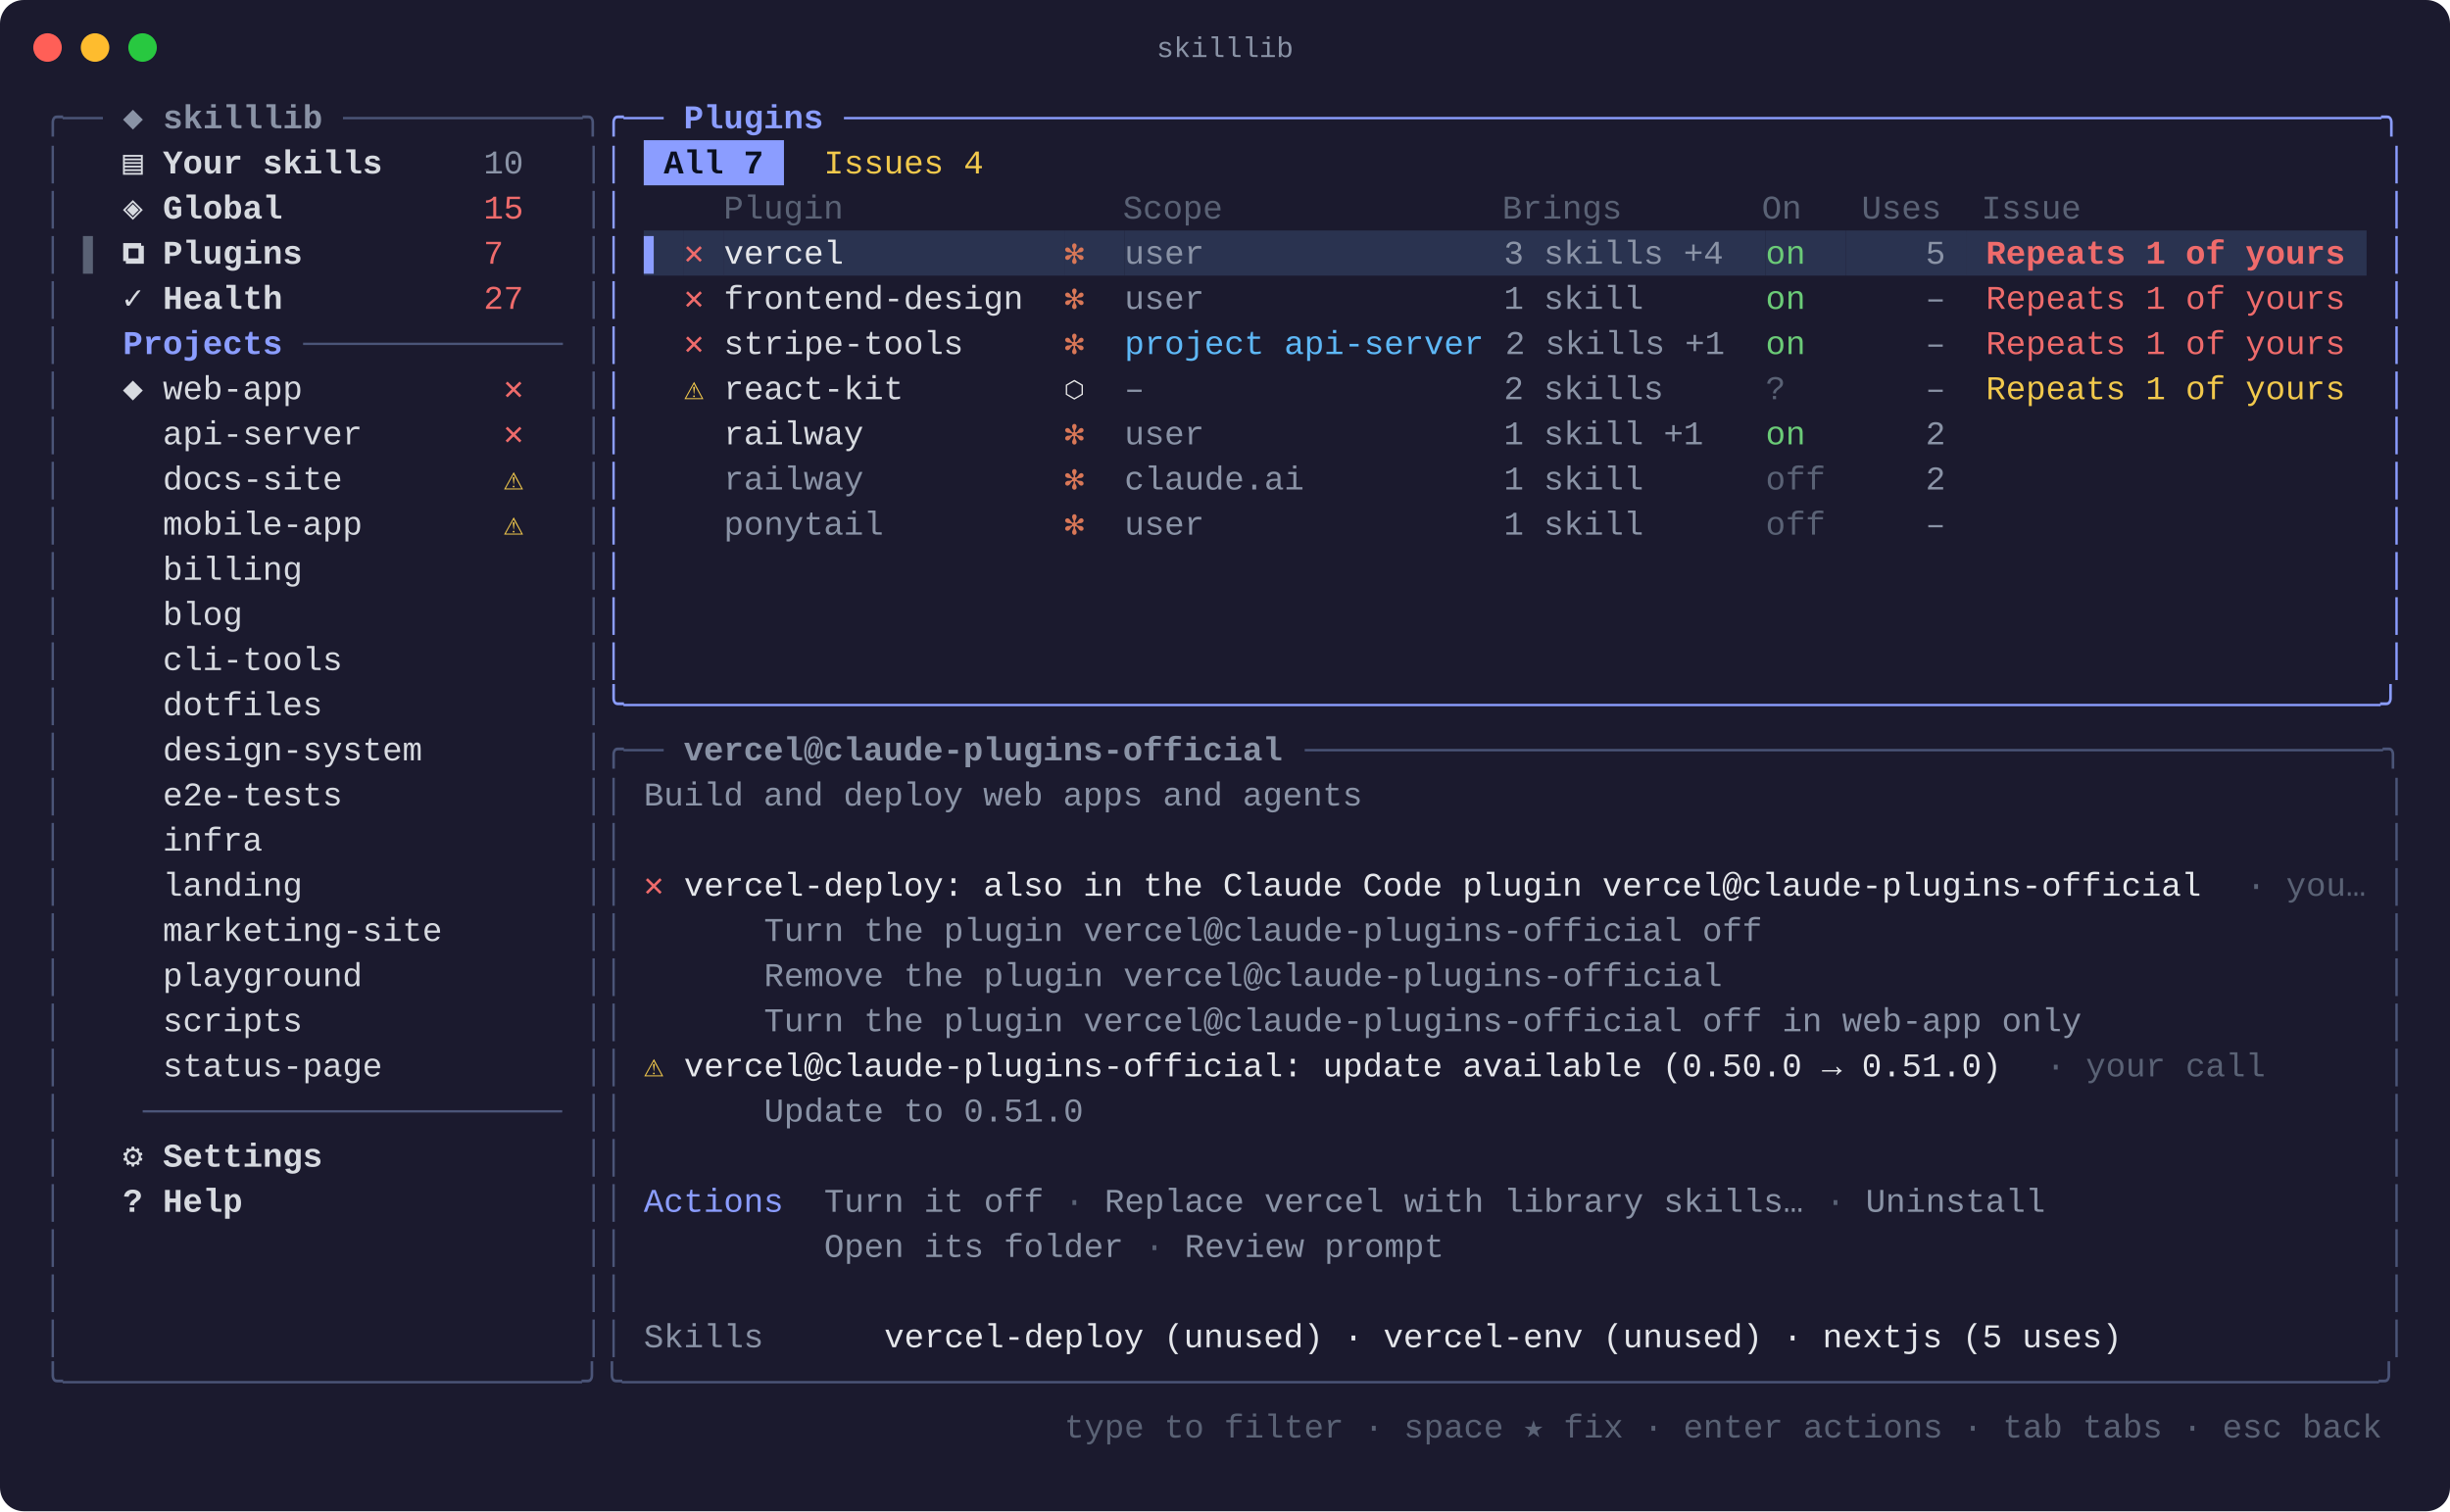
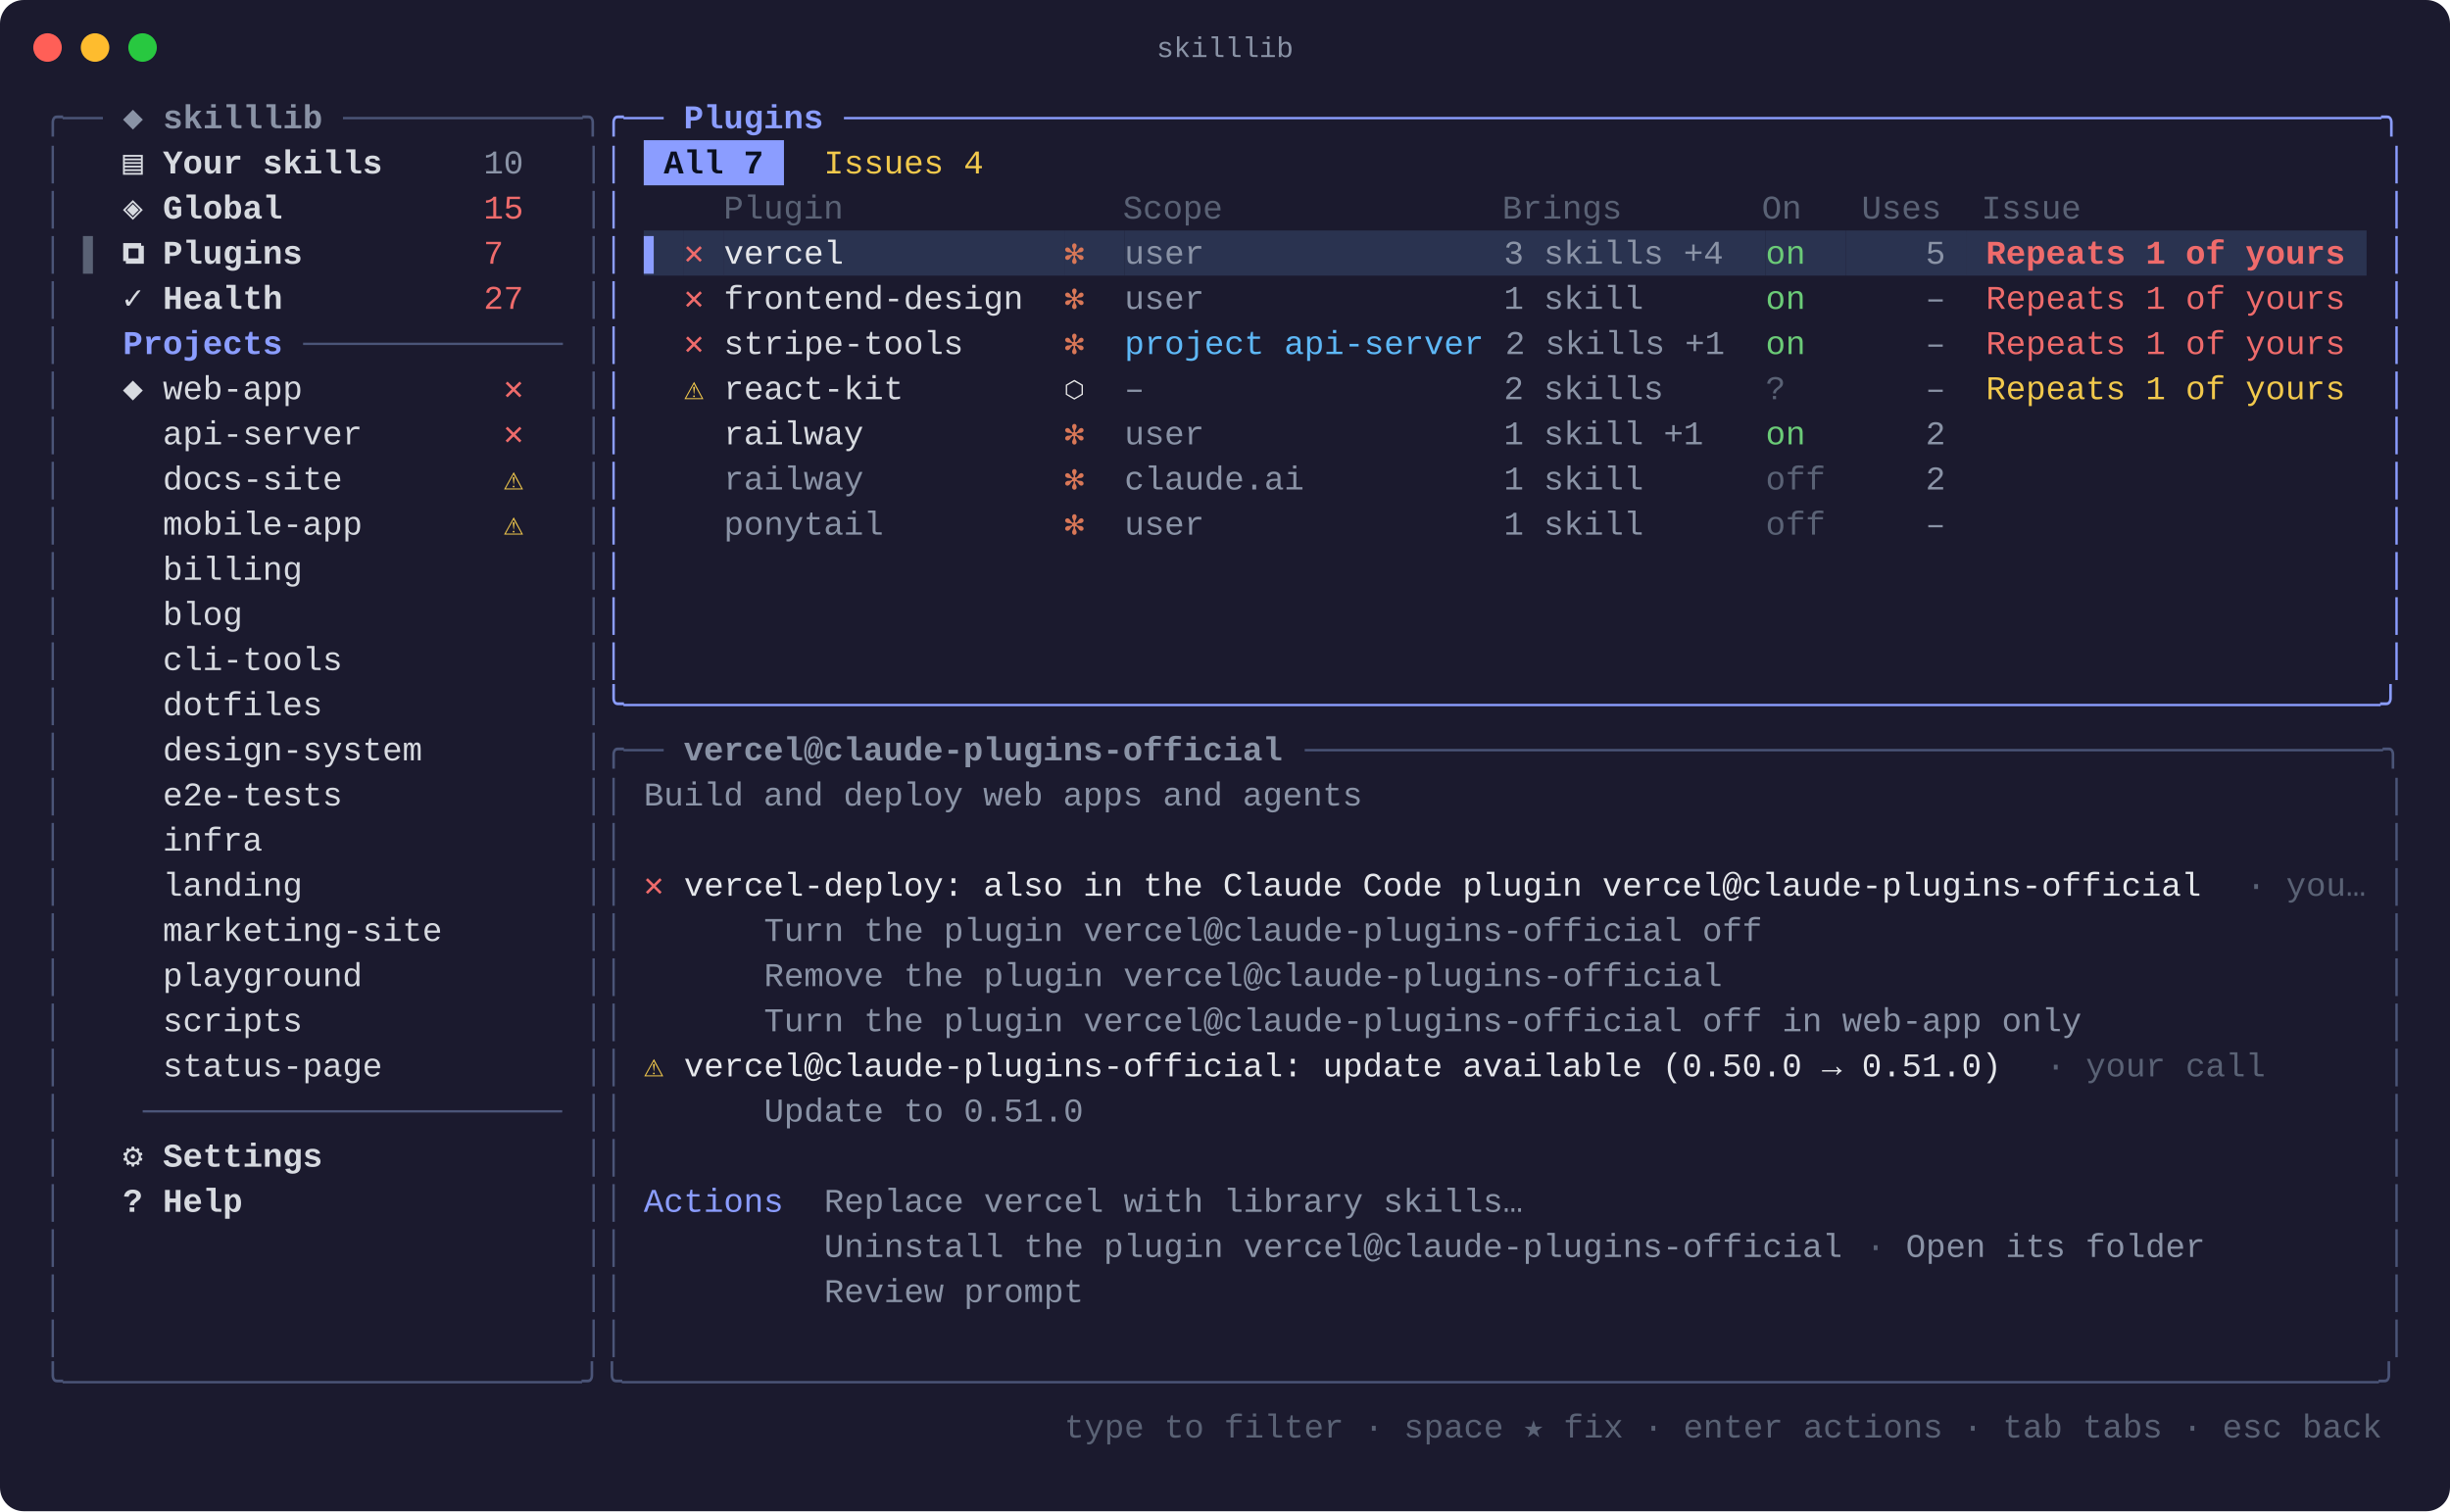
<svg xmlns="http://www.w3.org/2000/svg" width="1031" height="636" viewBox="0 0 1031 636" font-family="SFMono-Regular, Menlo, Consolas, 'Liberation Mono', monospace" font-size="14">
  <rect width="1031" height="636" rx="10" fill="#1b1a2e" />
  <circle cx="20" cy="20" r="6" fill="#ff5f57" />
  <circle cx="40" cy="20" r="6" fill="#febc2e" />
  <circle cx="60" cy="20" r="6" fill="#28c840" />
  <text x="515.5" y="24" fill="#8a93a6" font-size="12" text-anchor="middle">skilllib</text>
  <text x="18.0" y="54.0" fill="#4b5578" xml:space="preserve" textLength="25.3" lengthAdjust="spacingAndGlyphs">╭──</text>
  <text x="43.3" y="54.0" fill="#8a93a6" font-weight="bold" xml:space="preserve" textLength="101.2" lengthAdjust="spacingAndGlyphs"> ◆ skilllib </text>
  <text x="144.4" y="54.0" fill="#4b5578" xml:space="preserve" textLength="109.6" lengthAdjust="spacingAndGlyphs">────────────╮</text>
  <text x="254.0" y="54.0" fill="#8b9dff" xml:space="preserve" textLength="25.3" lengthAdjust="spacingAndGlyphs">╭──</text>
  <text x="279.3" y="54.0" fill="#8b9dff" font-weight="bold" xml:space="preserve" textLength="75.9" lengthAdjust="spacingAndGlyphs"> Plugins </text>
  <text x="355.2" y="54.0" fill="#8b9dff" xml:space="preserve" textLength="657.5" lengthAdjust="spacingAndGlyphs">─────────────────────────────────────────────────────────────────────────────╮</text>
  <text x="18.0" y="73.0" fill="#4b5578" xml:space="preserve" textLength="8.4" lengthAdjust="spacingAndGlyphs">│</text>
  <text x="51.7" y="73.0" fill="#d7dae0" font-weight="bold" xml:space="preserve" textLength="151.7" lengthAdjust="spacingAndGlyphs">▤ Your skills     </text>
  <text x="203.5" y="73.0" fill="#8a93a6" xml:space="preserve" textLength="33.7" lengthAdjust="spacingAndGlyphs">10  </text>
  <text x="245.6" y="73.0" fill="#4b5578" xml:space="preserve" textLength="8.4" lengthAdjust="spacingAndGlyphs">│</text>
  <text x="254.0" y="73.0" fill="#8b9dff" xml:space="preserve" textLength="8.4" lengthAdjust="spacingAndGlyphs">│</text>
  <rect x="270.9" y="59.0" width="59.0" height="19" fill="#8b9dff" />
  <text x="270.9" y="73.0" fill="#0b1020" font-weight="bold" xml:space="preserve" textLength="59.0" lengthAdjust="spacingAndGlyphs"> All 7 </text>
  <text x="338.3" y="73.0" fill="#f2c94c" xml:space="preserve" textLength="84.3" lengthAdjust="spacingAndGlyphs"> Issues 4 </text>
  <text x="1004.3" y="73.0" fill="#8b9dff" xml:space="preserve" textLength="8.4" lengthAdjust="spacingAndGlyphs">│</text>
  <text x="18.0" y="92.0" fill="#4b5578" xml:space="preserve" textLength="8.4" lengthAdjust="spacingAndGlyphs">│</text>
  <text x="51.7" y="92.0" fill="#d7dae0" font-weight="bold" xml:space="preserve" textLength="151.7" lengthAdjust="spacingAndGlyphs">◈ Global          </text>
  <text x="203.5" y="92.0" fill="#ef6b6b" xml:space="preserve" textLength="33.7" lengthAdjust="spacingAndGlyphs">15  </text>
  <text x="245.6" y="92.0" fill="#4b5578" xml:space="preserve" textLength="8.4" lengthAdjust="spacingAndGlyphs">│</text>
  <text x="254.0" y="92.0" fill="#8b9dff" xml:space="preserve" textLength="8.4" lengthAdjust="spacingAndGlyphs">│</text>
  <text x="270.9" y="92.0" fill="#5a6275" xml:space="preserve" textLength="725.0" lengthAdjust="spacingAndGlyphs">    Plugin              Scope              Brings       On   Uses  Issue              </text>
  <text x="1004.3" y="92.0" fill="#8b9dff" xml:space="preserve" textLength="8.4" lengthAdjust="spacingAndGlyphs">│</text>
  <text x="18.0" y="111.0" fill="#4b5578" xml:space="preserve" textLength="8.4" lengthAdjust="spacingAndGlyphs">│</text>
  <text x="34.9" y="111.0" fill="#5a6275" xml:space="preserve" textLength="16.9" lengthAdjust="spacingAndGlyphs">▌ </text>
  <text x="51.7" y="111.0" fill="#d7dae0" font-weight="bold" xml:space="preserve" textLength="151.7" lengthAdjust="spacingAndGlyphs">⧉ Plugins         </text>
  <text x="203.5" y="111.0" fill="#ef6b6b" xml:space="preserve" textLength="33.7" lengthAdjust="spacingAndGlyphs">7   </text>
  <text x="245.6" y="111.0" fill="#4b5578" xml:space="preserve" textLength="8.4" lengthAdjust="spacingAndGlyphs">│</text>
  <text x="254.0" y="111.0" fill="#8b9dff" xml:space="preserve" textLength="8.4" lengthAdjust="spacingAndGlyphs">│</text>
  <rect x="270.9" y="97.0" width="16.9" height="19" fill="#2a3350" />
  <text x="270.9" y="111.0" fill="#8b9dff" xml:space="preserve" textLength="16.9" lengthAdjust="spacingAndGlyphs">▌ </text>
  <rect x="287.8" y="97.0" width="16.9" height="19" fill="#2a3350" />
  <text x="287.8" y="111.0" fill="#ef6b6b" xml:space="preserve" textLength="16.9" lengthAdjust="spacingAndGlyphs">✕ </text>
  <rect x="304.6" y="97.0" width="143.3" height="19" fill="#2a3350" />
  <text x="304.6" y="111.0" fill="#e5e7eb" xml:space="preserve" textLength="143.3" lengthAdjust="spacingAndGlyphs">vercel           </text>
  <rect x="447.9" y="97.0" width="25.3" height="19" fill="#2a3350" />
  <text x="447.9" y="111.0" fill="#d97757" xml:space="preserve" textLength="25.3" lengthAdjust="spacingAndGlyphs">✻  </text>
  <rect x="473.2" y="97.0" width="269.8" height="19" fill="#2a3350" />
  <text x="473.2" y="111.0" fill="#8a93a6" xml:space="preserve" textLength="269.8" lengthAdjust="spacingAndGlyphs">user               3 skills +4  </text>
  <rect x="743.0" y="97.0" width="33.7" height="19" fill="#2a3350" />
  <text x="743.0" y="111.0" fill="#6bcb77" xml:space="preserve" textLength="33.7" lengthAdjust="spacingAndGlyphs">on  </text>
  <rect x="776.7" y="97.0" width="50.6" height="19" fill="#2a3350" />
  <text x="776.7" y="111.0" fill="#8a93a6" xml:space="preserve" textLength="50.6" lengthAdjust="spacingAndGlyphs">    5 </text>
  <rect x="827.3" y="97.0" width="168.6" height="19" fill="#2a3350" />
  <text x="827.3" y="111.0" fill="#ef6b6b" font-weight="bold" xml:space="preserve" textLength="168.6" lengthAdjust="spacingAndGlyphs"> Repeats 1 of yours </text>
  <text x="1004.3" y="111.0" fill="#8b9dff" xml:space="preserve" textLength="8.4" lengthAdjust="spacingAndGlyphs">│</text>
  <text x="18.0" y="130.0" fill="#4b5578" xml:space="preserve" textLength="8.4" lengthAdjust="spacingAndGlyphs">│</text>
  <text x="51.7" y="130.0" fill="#d7dae0" font-weight="bold" xml:space="preserve" textLength="151.7" lengthAdjust="spacingAndGlyphs">✓ Health          </text>
  <text x="203.5" y="130.0" fill="#ef6b6b" xml:space="preserve" textLength="33.7" lengthAdjust="spacingAndGlyphs">27  </text>
  <text x="245.6" y="130.0" fill="#4b5578" xml:space="preserve" textLength="8.4" lengthAdjust="spacingAndGlyphs">│</text>
  <text x="254.0" y="130.0" fill="#8b9dff" xml:space="preserve" textLength="8.4" lengthAdjust="spacingAndGlyphs">│</text>
  <text x="287.8" y="130.0" fill="#ef6b6b" xml:space="preserve" textLength="16.9" lengthAdjust="spacingAndGlyphs">✕ </text>
  <text x="304.6" y="130.0" fill="#d7dae0" xml:space="preserve" textLength="143.3" lengthAdjust="spacingAndGlyphs">frontend-design  </text>
  <text x="447.9" y="130.0" fill="#d97757" xml:space="preserve" textLength="25.3" lengthAdjust="spacingAndGlyphs">✻  </text>
  <text x="473.2" y="130.0" fill="#8a93a6" xml:space="preserve" textLength="269.8" lengthAdjust="spacingAndGlyphs">user               1 skill      </text>
  <text x="743.0" y="130.0" fill="#6bcb77" xml:space="preserve" textLength="33.7" lengthAdjust="spacingAndGlyphs">on  </text>
  <text x="776.7" y="130.0" fill="#8a93a6" xml:space="preserve" textLength="50.6" lengthAdjust="spacingAndGlyphs">    – </text>
  <text x="827.3" y="130.0" fill="#ef6b6b" xml:space="preserve" textLength="168.6" lengthAdjust="spacingAndGlyphs"> Repeats 1 of yours </text>
  <text x="1004.3" y="130.0" fill="#8b9dff" xml:space="preserve" textLength="8.4" lengthAdjust="spacingAndGlyphs">│</text>
  <text x="18.0" y="149.0" fill="#4b5578" xml:space="preserve" textLength="8.4" lengthAdjust="spacingAndGlyphs">│</text>
  <text x="34.9" y="149.0" fill="#8b9dff" font-weight="bold" xml:space="preserve" textLength="92.7" lengthAdjust="spacingAndGlyphs">  Projects </text>
  <text x="127.6" y="149.0" fill="#4b5578" xml:space="preserve" textLength="109.6" lengthAdjust="spacingAndGlyphs">─────────────</text>
  <text x="245.6" y="149.0" fill="#4b5578" xml:space="preserve" textLength="8.4" lengthAdjust="spacingAndGlyphs">│</text>
  <text x="254.0" y="149.0" fill="#8b9dff" xml:space="preserve" textLength="8.4" lengthAdjust="spacingAndGlyphs">│</text>
  <text x="287.8" y="149.0" fill="#ef6b6b" xml:space="preserve" textLength="16.9" lengthAdjust="spacingAndGlyphs">✕ </text>
  <text x="304.6" y="149.0" fill="#d7dae0" xml:space="preserve" textLength="143.3" lengthAdjust="spacingAndGlyphs">stripe-tools     </text>
  <text x="447.9" y="149.0" fill="#d97757" xml:space="preserve" textLength="25.3" lengthAdjust="spacingAndGlyphs">✻  </text>
  <text x="473.2" y="149.0" fill="#5eb8f7" xml:space="preserve" textLength="160.2" lengthAdjust="spacingAndGlyphs">project api-server </text>
  <text x="633.4" y="149.0" fill="#8a93a6" xml:space="preserve" textLength="109.6" lengthAdjust="spacingAndGlyphs">2 skills +1  </text>
  <text x="743.0" y="149.0" fill="#6bcb77" xml:space="preserve" textLength="33.7" lengthAdjust="spacingAndGlyphs">on  </text>
  <text x="776.7" y="149.0" fill="#8a93a6" xml:space="preserve" textLength="50.6" lengthAdjust="spacingAndGlyphs">    – </text>
  <text x="827.3" y="149.0" fill="#ef6b6b" xml:space="preserve" textLength="168.6" lengthAdjust="spacingAndGlyphs"> Repeats 1 of yours </text>
  <text x="1004.3" y="149.0" fill="#8b9dff" xml:space="preserve" textLength="8.4" lengthAdjust="spacingAndGlyphs">│</text>
  <text x="18.0" y="168.0" fill="#4b5578" xml:space="preserve" textLength="8.4" lengthAdjust="spacingAndGlyphs">│</text>
  <text x="51.7" y="168.0" fill="#d7dae0" xml:space="preserve" textLength="160.2" lengthAdjust="spacingAndGlyphs">◆ web-app          </text>
  <text x="211.9" y="168.0" fill="#ef6b6b" xml:space="preserve" textLength="25.3" lengthAdjust="spacingAndGlyphs">✕  </text>
  <text x="245.6" y="168.0" fill="#4b5578" xml:space="preserve" textLength="8.4" lengthAdjust="spacingAndGlyphs">│</text>
  <text x="254.0" y="168.0" fill="#8b9dff" xml:space="preserve" textLength="8.4" lengthAdjust="spacingAndGlyphs">│</text>
  <text x="287.8" y="168.0" fill="#f2c94c" xml:space="preserve" textLength="16.9" lengthAdjust="spacingAndGlyphs">⚠ </text>
  <text x="304.6" y="168.0" fill="#d7dae0" xml:space="preserve" textLength="143.3" lengthAdjust="spacingAndGlyphs">react-kit        </text>
  <text x="447.9" y="168.0" fill="#e8e8e8" xml:space="preserve" textLength="25.3" lengthAdjust="spacingAndGlyphs">⬡  </text>
  <text x="473.2" y="168.0" fill="#8a93a6" xml:space="preserve" textLength="269.8" lengthAdjust="spacingAndGlyphs">–                  2 skills     </text>
  <text x="743.0" y="168.0" fill="#5a6275" xml:space="preserve" textLength="33.7" lengthAdjust="spacingAndGlyphs">?   </text>
  <text x="776.7" y="168.0" fill="#8a93a6" xml:space="preserve" textLength="50.6" lengthAdjust="spacingAndGlyphs">    – </text>
  <text x="827.3" y="168.0" fill="#f2c94c" xml:space="preserve" textLength="168.6" lengthAdjust="spacingAndGlyphs"> Repeats 1 of yours </text>
  <text x="1004.3" y="168.0" fill="#8b9dff" xml:space="preserve" textLength="8.4" lengthAdjust="spacingAndGlyphs">│</text>
  <text x="18.0" y="187.0" fill="#4b5578" xml:space="preserve" textLength="8.4" lengthAdjust="spacingAndGlyphs">│</text>
  <text x="51.7" y="187.0" fill="#d7dae0" xml:space="preserve" textLength="160.2" lengthAdjust="spacingAndGlyphs">  api-server       </text>
  <text x="211.9" y="187.0" fill="#ef6b6b" xml:space="preserve" textLength="25.3" lengthAdjust="spacingAndGlyphs">✕  </text>
  <text x="245.6" y="187.0" fill="#4b5578" xml:space="preserve" textLength="8.4" lengthAdjust="spacingAndGlyphs">│</text>
  <text x="254.0" y="187.0" fill="#8b9dff" xml:space="preserve" textLength="8.4" lengthAdjust="spacingAndGlyphs">│</text>
  <text x="287.8" y="187.0" fill="#d7dae0" xml:space="preserve" textLength="160.2" lengthAdjust="spacingAndGlyphs">  railway          </text>
  <text x="447.9" y="187.0" fill="#d97757" xml:space="preserve" textLength="25.3" lengthAdjust="spacingAndGlyphs">✻  </text>
  <text x="473.2" y="187.0" fill="#8a93a6" xml:space="preserve" textLength="269.8" lengthAdjust="spacingAndGlyphs">user               1 skill +1   </text>
  <text x="743.0" y="187.0" fill="#6bcb77" xml:space="preserve" textLength="33.7" lengthAdjust="spacingAndGlyphs">on  </text>
  <text x="776.7" y="187.0" fill="#8a93a6" xml:space="preserve" textLength="50.6" lengthAdjust="spacingAndGlyphs">    2 </text>
  <text x="1004.3" y="187.0" fill="#8b9dff" xml:space="preserve" textLength="8.4" lengthAdjust="spacingAndGlyphs">│</text>
  <text x="18.0" y="206.0" fill="#4b5578" xml:space="preserve" textLength="8.4" lengthAdjust="spacingAndGlyphs">│</text>
  <text x="51.7" y="206.0" fill="#d7dae0" xml:space="preserve" textLength="160.2" lengthAdjust="spacingAndGlyphs">  docs-site        </text>
  <text x="211.9" y="206.0" fill="#f2c94c" xml:space="preserve" textLength="25.3" lengthAdjust="spacingAndGlyphs">⚠  </text>
  <text x="245.6" y="206.0" fill="#4b5578" xml:space="preserve" textLength="8.4" lengthAdjust="spacingAndGlyphs">│</text>
  <text x="254.0" y="206.0" fill="#8b9dff" xml:space="preserve" textLength="8.4" lengthAdjust="spacingAndGlyphs">│</text>
  <text x="304.6" y="206.0" fill="#8a93a6" xml:space="preserve" textLength="143.3" lengthAdjust="spacingAndGlyphs">railway          </text>
  <text x="447.9" y="206.0" fill="#d97757" xml:space="preserve" textLength="25.3" lengthAdjust="spacingAndGlyphs">✻  </text>
  <text x="473.2" y="206.0" fill="#8a93a6" xml:space="preserve" textLength="269.8" lengthAdjust="spacingAndGlyphs">claude.ai          1 skill      </text>
  <text x="743.0" y="206.0" fill="#5a6275" xml:space="preserve" textLength="33.7" lengthAdjust="spacingAndGlyphs">off </text>
  <text x="776.7" y="206.0" fill="#8a93a6" xml:space="preserve" textLength="50.6" lengthAdjust="spacingAndGlyphs">    2 </text>
  <text x="1004.3" y="206.0" fill="#8b9dff" xml:space="preserve" textLength="8.4" lengthAdjust="spacingAndGlyphs">│</text>
  <text x="18.0" y="225.0" fill="#4b5578" xml:space="preserve" textLength="8.4" lengthAdjust="spacingAndGlyphs">│</text>
  <text x="51.7" y="225.0" fill="#d7dae0" xml:space="preserve" textLength="160.2" lengthAdjust="spacingAndGlyphs">  mobile-app       </text>
  <text x="211.9" y="225.0" fill="#f2c94c" xml:space="preserve" textLength="25.3" lengthAdjust="spacingAndGlyphs">⚠  </text>
  <text x="245.6" y="225.0" fill="#4b5578" xml:space="preserve" textLength="8.4" lengthAdjust="spacingAndGlyphs">│</text>
  <text x="254.0" y="225.0" fill="#8b9dff" xml:space="preserve" textLength="8.4" lengthAdjust="spacingAndGlyphs">│</text>
  <text x="304.6" y="225.0" fill="#8a93a6" xml:space="preserve" textLength="143.3" lengthAdjust="spacingAndGlyphs">ponytail         </text>
  <text x="447.9" y="225.0" fill="#d97757" xml:space="preserve" textLength="25.3" lengthAdjust="spacingAndGlyphs">✻  </text>
  <text x="473.2" y="225.0" fill="#8a93a6" xml:space="preserve" textLength="269.8" lengthAdjust="spacingAndGlyphs">user               1 skill      </text>
  <text x="743.0" y="225.0" fill="#5a6275" xml:space="preserve" textLength="33.7" lengthAdjust="spacingAndGlyphs">off </text>
  <text x="776.7" y="225.0" fill="#8a93a6" xml:space="preserve" textLength="50.6" lengthAdjust="spacingAndGlyphs">    – </text>
  <text x="1004.3" y="225.0" fill="#8b9dff" xml:space="preserve" textLength="8.4" lengthAdjust="spacingAndGlyphs">│</text>
  <text x="18.0" y="244.0" fill="#4b5578" xml:space="preserve" textLength="8.4" lengthAdjust="spacingAndGlyphs">│</text>
  <text x="51.7" y="244.0" fill="#d7dae0" xml:space="preserve" textLength="193.9" lengthAdjust="spacingAndGlyphs">  billing              </text>
  <text x="245.6" y="244.0" fill="#4b5578" xml:space="preserve" textLength="8.4" lengthAdjust="spacingAndGlyphs">│</text>
  <text x="254.0" y="244.0" fill="#8b9dff" xml:space="preserve" textLength="8.4" lengthAdjust="spacingAndGlyphs">│</text>
  <text x="1004.3" y="244.0" fill="#8b9dff" xml:space="preserve" textLength="8.4" lengthAdjust="spacingAndGlyphs">│</text>
  <text x="18.0" y="263.0" fill="#4b5578" xml:space="preserve" textLength="8.4" lengthAdjust="spacingAndGlyphs">│</text>
  <text x="51.7" y="263.0" fill="#d7dae0" xml:space="preserve" textLength="193.9" lengthAdjust="spacingAndGlyphs">  blog                 </text>
  <text x="245.6" y="263.0" fill="#4b5578" xml:space="preserve" textLength="8.4" lengthAdjust="spacingAndGlyphs">│</text>
  <text x="254.0" y="263.0" fill="#8b9dff" xml:space="preserve" textLength="8.4" lengthAdjust="spacingAndGlyphs">│</text>
  <text x="1004.3" y="263.0" fill="#8b9dff" xml:space="preserve" textLength="8.4" lengthAdjust="spacingAndGlyphs">│</text>
  <text x="18.0" y="282.0" fill="#4b5578" xml:space="preserve" textLength="8.4" lengthAdjust="spacingAndGlyphs">│</text>
  <text x="51.7" y="282.0" fill="#d7dae0" xml:space="preserve" textLength="193.9" lengthAdjust="spacingAndGlyphs">  cli-tools            </text>
  <text x="245.6" y="282.0" fill="#4b5578" xml:space="preserve" textLength="8.4" lengthAdjust="spacingAndGlyphs">│</text>
  <text x="254.0" y="282.0" fill="#8b9dff" xml:space="preserve" textLength="8.4" lengthAdjust="spacingAndGlyphs">│</text>
  <text x="1004.3" y="282.0" fill="#8b9dff" xml:space="preserve" textLength="8.4" lengthAdjust="spacingAndGlyphs">│</text>
  <text x="18.0" y="301.0" fill="#4b5578" xml:space="preserve" textLength="8.4" lengthAdjust="spacingAndGlyphs">│</text>
  <text x="51.7" y="301.0" fill="#d7dae0" xml:space="preserve" textLength="193.9" lengthAdjust="spacingAndGlyphs">  dotfiles             </text>
  <text x="245.6" y="301.0" fill="#4b5578" xml:space="preserve" textLength="8.4" lengthAdjust="spacingAndGlyphs">│</text>
  <text x="254.0" y="301.0" fill="#8b9dff" xml:space="preserve" textLength="758.7" lengthAdjust="spacingAndGlyphs">╰────────────────────────────────────────────────────────────────────────────────────────╯</text>
  <text x="18.0" y="320.0" fill="#4b5578" xml:space="preserve" textLength="8.4" lengthAdjust="spacingAndGlyphs">│</text>
  <text x="51.7" y="320.0" fill="#d7dae0" xml:space="preserve" textLength="193.9" lengthAdjust="spacingAndGlyphs">  design-system        </text>
  <text x="245.6" y="320.0" fill="#4b5578" xml:space="preserve" textLength="33.7" lengthAdjust="spacingAndGlyphs">│╭──</text>
  <text x="279.3" y="320.0" fill="#8a93a6" font-weight="bold" xml:space="preserve" textLength="269.8" lengthAdjust="spacingAndGlyphs"> vercel@claude-plugins-official </text>
  <text x="549.1" y="320.0" fill="#4b5578" xml:space="preserve" textLength="463.6" lengthAdjust="spacingAndGlyphs">──────────────────────────────────────────────────────╮</text>
  <text x="18.0" y="339.0" fill="#4b5578" xml:space="preserve" textLength="8.4" lengthAdjust="spacingAndGlyphs">│</text>
  <text x="51.7" y="339.0" fill="#d7dae0" xml:space="preserve" textLength="193.9" lengthAdjust="spacingAndGlyphs">  e2e-tests            </text>
  <text x="245.6" y="339.0" fill="#4b5578" xml:space="preserve" textLength="16.9" lengthAdjust="spacingAndGlyphs">││</text>
  <text x="270.9" y="339.0" fill="#8a93a6" xml:space="preserve" textLength="303.5" lengthAdjust="spacingAndGlyphs">Build and deploy web apps and agents</text>
  <text x="1004.3" y="339.0" fill="#4b5578" xml:space="preserve" textLength="8.4" lengthAdjust="spacingAndGlyphs">│</text>
  <text x="18.0" y="358.0" fill="#4b5578" xml:space="preserve" textLength="8.4" lengthAdjust="spacingAndGlyphs">│</text>
  <text x="51.7" y="358.0" fill="#d7dae0" xml:space="preserve" textLength="193.9" lengthAdjust="spacingAndGlyphs">  infra                </text>
  <text x="245.6" y="358.0" fill="#4b5578" xml:space="preserve" textLength="16.9" lengthAdjust="spacingAndGlyphs">││</text>
  <text x="1004.3" y="358.0" fill="#4b5578" xml:space="preserve" textLength="8.4" lengthAdjust="spacingAndGlyphs">│</text>
  <text x="18.0" y="377.0" fill="#4b5578" xml:space="preserve" textLength="8.4" lengthAdjust="spacingAndGlyphs">│</text>
  <text x="51.7" y="377.0" fill="#d7dae0" xml:space="preserve" textLength="193.9" lengthAdjust="spacingAndGlyphs">  landing              </text>
  <text x="245.6" y="377.0" fill="#4b5578" xml:space="preserve" textLength="16.9" lengthAdjust="spacingAndGlyphs">││</text>
  <text x="270.9" y="377.0" fill="#ef6b6b" xml:space="preserve" textLength="16.9" lengthAdjust="spacingAndGlyphs">✕ </text>
  <text x="287.8" y="377.0" fill="#e5e7eb" xml:space="preserve" textLength="640.7" lengthAdjust="spacingAndGlyphs">vercel-deploy: also in the Claude Code plugin vercel@claude-plugins-official</text>
  <text x="928.4" y="377.0" fill="#5a6275" xml:space="preserve" textLength="67.4" lengthAdjust="spacingAndGlyphs">  · you…</text>
  <text x="1004.3" y="377.0" fill="#4b5578" xml:space="preserve" textLength="8.4" lengthAdjust="spacingAndGlyphs">│</text>
  <text x="18.0" y="396.0" fill="#4b5578" xml:space="preserve" textLength="8.4" lengthAdjust="spacingAndGlyphs">│</text>
  <text x="51.7" y="396.0" fill="#d7dae0" xml:space="preserve" textLength="193.9" lengthAdjust="spacingAndGlyphs">  marketing-site       </text>
  <text x="245.6" y="396.0" fill="#4b5578" xml:space="preserve" textLength="16.9" lengthAdjust="spacingAndGlyphs">││</text>
  <text x="321.5" y="396.0" fill="#8a93a6" xml:space="preserve" textLength="421.5" lengthAdjust="spacingAndGlyphs">Turn the plugin vercel@claude-plugins-official off</text>
  <text x="1004.3" y="396.0" fill="#4b5578" xml:space="preserve" textLength="8.4" lengthAdjust="spacingAndGlyphs">│</text>
  <text x="18.0" y="415.0" fill="#4b5578" xml:space="preserve" textLength="8.4" lengthAdjust="spacingAndGlyphs">│</text>
  <text x="51.7" y="415.0" fill="#d7dae0" xml:space="preserve" textLength="193.9" lengthAdjust="spacingAndGlyphs">  playground           </text>
  <text x="245.6" y="415.0" fill="#4b5578" xml:space="preserve" textLength="16.9" lengthAdjust="spacingAndGlyphs">││</text>
  <text x="321.5" y="415.0" fill="#8a93a6" xml:space="preserve" textLength="404.6" lengthAdjust="spacingAndGlyphs">Remove the plugin vercel@claude-plugins-official</text>
  <text x="1004.3" y="415.0" fill="#4b5578" xml:space="preserve" textLength="8.4" lengthAdjust="spacingAndGlyphs">│</text>
  <text x="18.0" y="434.0" fill="#4b5578" xml:space="preserve" textLength="8.4" lengthAdjust="spacingAndGlyphs">│</text>
  <text x="51.7" y="434.0" fill="#d7dae0" xml:space="preserve" textLength="193.9" lengthAdjust="spacingAndGlyphs">  scripts              </text>
  <text x="245.6" y="434.0" fill="#4b5578" xml:space="preserve" textLength="16.9" lengthAdjust="spacingAndGlyphs">││</text>
  <text x="321.5" y="434.0" fill="#8a93a6" xml:space="preserve" textLength="556.4" lengthAdjust="spacingAndGlyphs">Turn the plugin vercel@claude-plugins-official off in web-app only</text>
  <text x="1004.3" y="434.0" fill="#4b5578" xml:space="preserve" textLength="8.4" lengthAdjust="spacingAndGlyphs">│</text>
  <text x="18.0" y="453.0" fill="#4b5578" xml:space="preserve" textLength="8.4" lengthAdjust="spacingAndGlyphs">│</text>
  <text x="51.7" y="453.0" fill="#d7dae0" xml:space="preserve" textLength="193.9" lengthAdjust="spacingAndGlyphs">  status-page          </text>
  <text x="245.6" y="453.0" fill="#4b5578" xml:space="preserve" textLength="16.9" lengthAdjust="spacingAndGlyphs">││</text>
  <text x="270.9" y="453.0" fill="#f2c94c" xml:space="preserve" textLength="16.9" lengthAdjust="spacingAndGlyphs">⚠ </text>
  <text x="287.8" y="453.0" fill="#e5e7eb" xml:space="preserve" textLength="556.4" lengthAdjust="spacingAndGlyphs">vercel@claude-plugins-official: update available (0.50.0 → 0.51.0)</text>
  <text x="844.1" y="453.0" fill="#5a6275" xml:space="preserve" textLength="109.6" lengthAdjust="spacingAndGlyphs">  · your call</text>
  <text x="1004.3" y="453.0" fill="#4b5578" xml:space="preserve" textLength="8.4" lengthAdjust="spacingAndGlyphs">│</text>
  <text x="18.0" y="472.0" fill="#4b5578" xml:space="preserve" textLength="8.4" lengthAdjust="spacingAndGlyphs">│</text>
  <text x="60.1" y="472.0" fill="#4b5578" xml:space="preserve" textLength="177.0" lengthAdjust="spacingAndGlyphs">─────────────────────</text>
  <text x="245.6" y="472.0" fill="#4b5578" xml:space="preserve" textLength="16.9" lengthAdjust="spacingAndGlyphs">││</text>
  <text x="321.5" y="472.0" fill="#8a93a6" xml:space="preserve" textLength="134.9" lengthAdjust="spacingAndGlyphs">Update to 0.51.0</text>
  <text x="1004.3" y="472.0" fill="#4b5578" xml:space="preserve" textLength="8.4" lengthAdjust="spacingAndGlyphs">│</text>
  <text x="18.0" y="491.0" fill="#4b5578" xml:space="preserve" textLength="8.4" lengthAdjust="spacingAndGlyphs">│</text>
  <text x="51.7" y="491.0" fill="#d7dae0" font-weight="bold" xml:space="preserve" textLength="185.5" lengthAdjust="spacingAndGlyphs">⚙ Settings            </text>
  <text x="245.6" y="491.0" fill="#4b5578" xml:space="preserve" textLength="16.9" lengthAdjust="spacingAndGlyphs">││</text>
  <text x="1004.3" y="491.0" fill="#4b5578" xml:space="preserve" textLength="8.4" lengthAdjust="spacingAndGlyphs">│</text>
  <text x="18.0" y="510.0" fill="#4b5578" xml:space="preserve" textLength="8.4" lengthAdjust="spacingAndGlyphs">│</text>
  <text x="51.7" y="510.0" fill="#d7dae0" font-weight="bold" xml:space="preserve" textLength="185.5" lengthAdjust="spacingAndGlyphs">? Help                </text>
  <text x="245.6" y="510.0" fill="#4b5578" xml:space="preserve" textLength="16.9" lengthAdjust="spacingAndGlyphs">││</text>
  <text x="270.9" y="510.0" fill="#8b9dff" xml:space="preserve" textLength="75.9" lengthAdjust="spacingAndGlyphs">Actions  </text>
-   <text x="346.8" y="510.0" fill="#8a93a6" xml:space="preserve" textLength="92.7" lengthAdjust="spacingAndGlyphs">Turn it off</text>
-   <text x="439.5" y="510.0" fill="#5a6275" xml:space="preserve" textLength="25.3" lengthAdjust="spacingAndGlyphs"> · </text>
-   <text x="464.8" y="510.0" fill="#8a93a6" xml:space="preserve" textLength="295.1" lengthAdjust="spacingAndGlyphs">Replace vercel with library skills…</text>
-   <text x="759.8" y="510.0" fill="#5a6275" xml:space="preserve" textLength="25.3" lengthAdjust="spacingAndGlyphs"> · </text>
-   <text x="785.1" y="510.0" fill="#8a93a6" xml:space="preserve" textLength="75.9" lengthAdjust="spacingAndGlyphs">Uninstall</text>
+   <text x="346.8" y="510.0" fill="#8a93a6" xml:space="preserve" textLength="295.1" lengthAdjust="spacingAndGlyphs">Replace vercel with library skills…</text>
  <text x="1004.3" y="510.0" fill="#4b5578" xml:space="preserve" textLength="8.4" lengthAdjust="spacingAndGlyphs">│</text>
  <text x="18.0" y="529.0" fill="#4b5578" xml:space="preserve" textLength="8.4" lengthAdjust="spacingAndGlyphs">│</text>
  <text x="245.6" y="529.0" fill="#4b5578" xml:space="preserve" textLength="16.9" lengthAdjust="spacingAndGlyphs">││</text>
-   <text x="346.8" y="529.0" fill="#8a93a6" xml:space="preserve" textLength="126.4" lengthAdjust="spacingAndGlyphs">Open its folder</text>
-   <text x="473.2" y="529.0" fill="#5a6275" xml:space="preserve" textLength="25.3" lengthAdjust="spacingAndGlyphs"> · </text>
-   <text x="498.5" y="529.0" fill="#8a93a6" xml:space="preserve" textLength="109.6" lengthAdjust="spacingAndGlyphs">Review prompt</text>
+   <text x="346.8" y="529.0" fill="#8a93a6" xml:space="preserve" textLength="429.9" lengthAdjust="spacingAndGlyphs">Uninstall the plugin vercel@claude-plugins-official</text>
+   <text x="776.7" y="529.0" fill="#5a6275" xml:space="preserve" textLength="25.3" lengthAdjust="spacingAndGlyphs"> · </text>
+   <text x="802.0" y="529.0" fill="#8a93a6" xml:space="preserve" textLength="126.4" lengthAdjust="spacingAndGlyphs">Open its folder</text>
  <text x="1004.3" y="529.0" fill="#4b5578" xml:space="preserve" textLength="8.4" lengthAdjust="spacingAndGlyphs">│</text>
  <text x="18.0" y="548.0" fill="#4b5578" xml:space="preserve" textLength="8.4" lengthAdjust="spacingAndGlyphs">│</text>
  <text x="245.6" y="548.0" fill="#4b5578" xml:space="preserve" textLength="16.9" lengthAdjust="spacingAndGlyphs">││</text>
+   <text x="346.8" y="548.0" fill="#8a93a6" xml:space="preserve" textLength="109.6" lengthAdjust="spacingAndGlyphs">Review prompt</text>
  <text x="1004.3" y="548.0" fill="#4b5578" xml:space="preserve" textLength="8.4" lengthAdjust="spacingAndGlyphs">│</text>
  <text x="18.0" y="567.0" fill="#4b5578" xml:space="preserve" textLength="8.4" lengthAdjust="spacingAndGlyphs">│</text>
  <text x="245.6" y="567.0" fill="#4b5578" xml:space="preserve" textLength="16.9" lengthAdjust="spacingAndGlyphs">││</text>
-   <text x="270.9" y="567.0" fill="#8a93a6" xml:space="preserve" textLength="101.2" lengthAdjust="spacingAndGlyphs">Skills      </text>
-   <text x="372.1" y="567.0" fill="#e5e7eb" xml:space="preserve" textLength="522.7" lengthAdjust="spacingAndGlyphs">vercel-deploy (unused) · vercel-env (unused) · nextjs (5 uses)</text>
  <text x="1004.3" y="567.0" fill="#4b5578" xml:space="preserve" textLength="8.4" lengthAdjust="spacingAndGlyphs">│</text>
  <text x="18.0" y="586.0" fill="#4b5578" xml:space="preserve" textLength="994.7" lengthAdjust="spacingAndGlyphs">╰──────────────────────────╯╰────────────────────────────────────────────────────────────────────────────────────────╯</text>
  <text x="447.9" y="605.0" fill="#5a6275" xml:space="preserve" textLength="564.8" lengthAdjust="spacingAndGlyphs">type to filter · space ★ fix · enter actions · tab tabs · esc back </text>
</svg>
